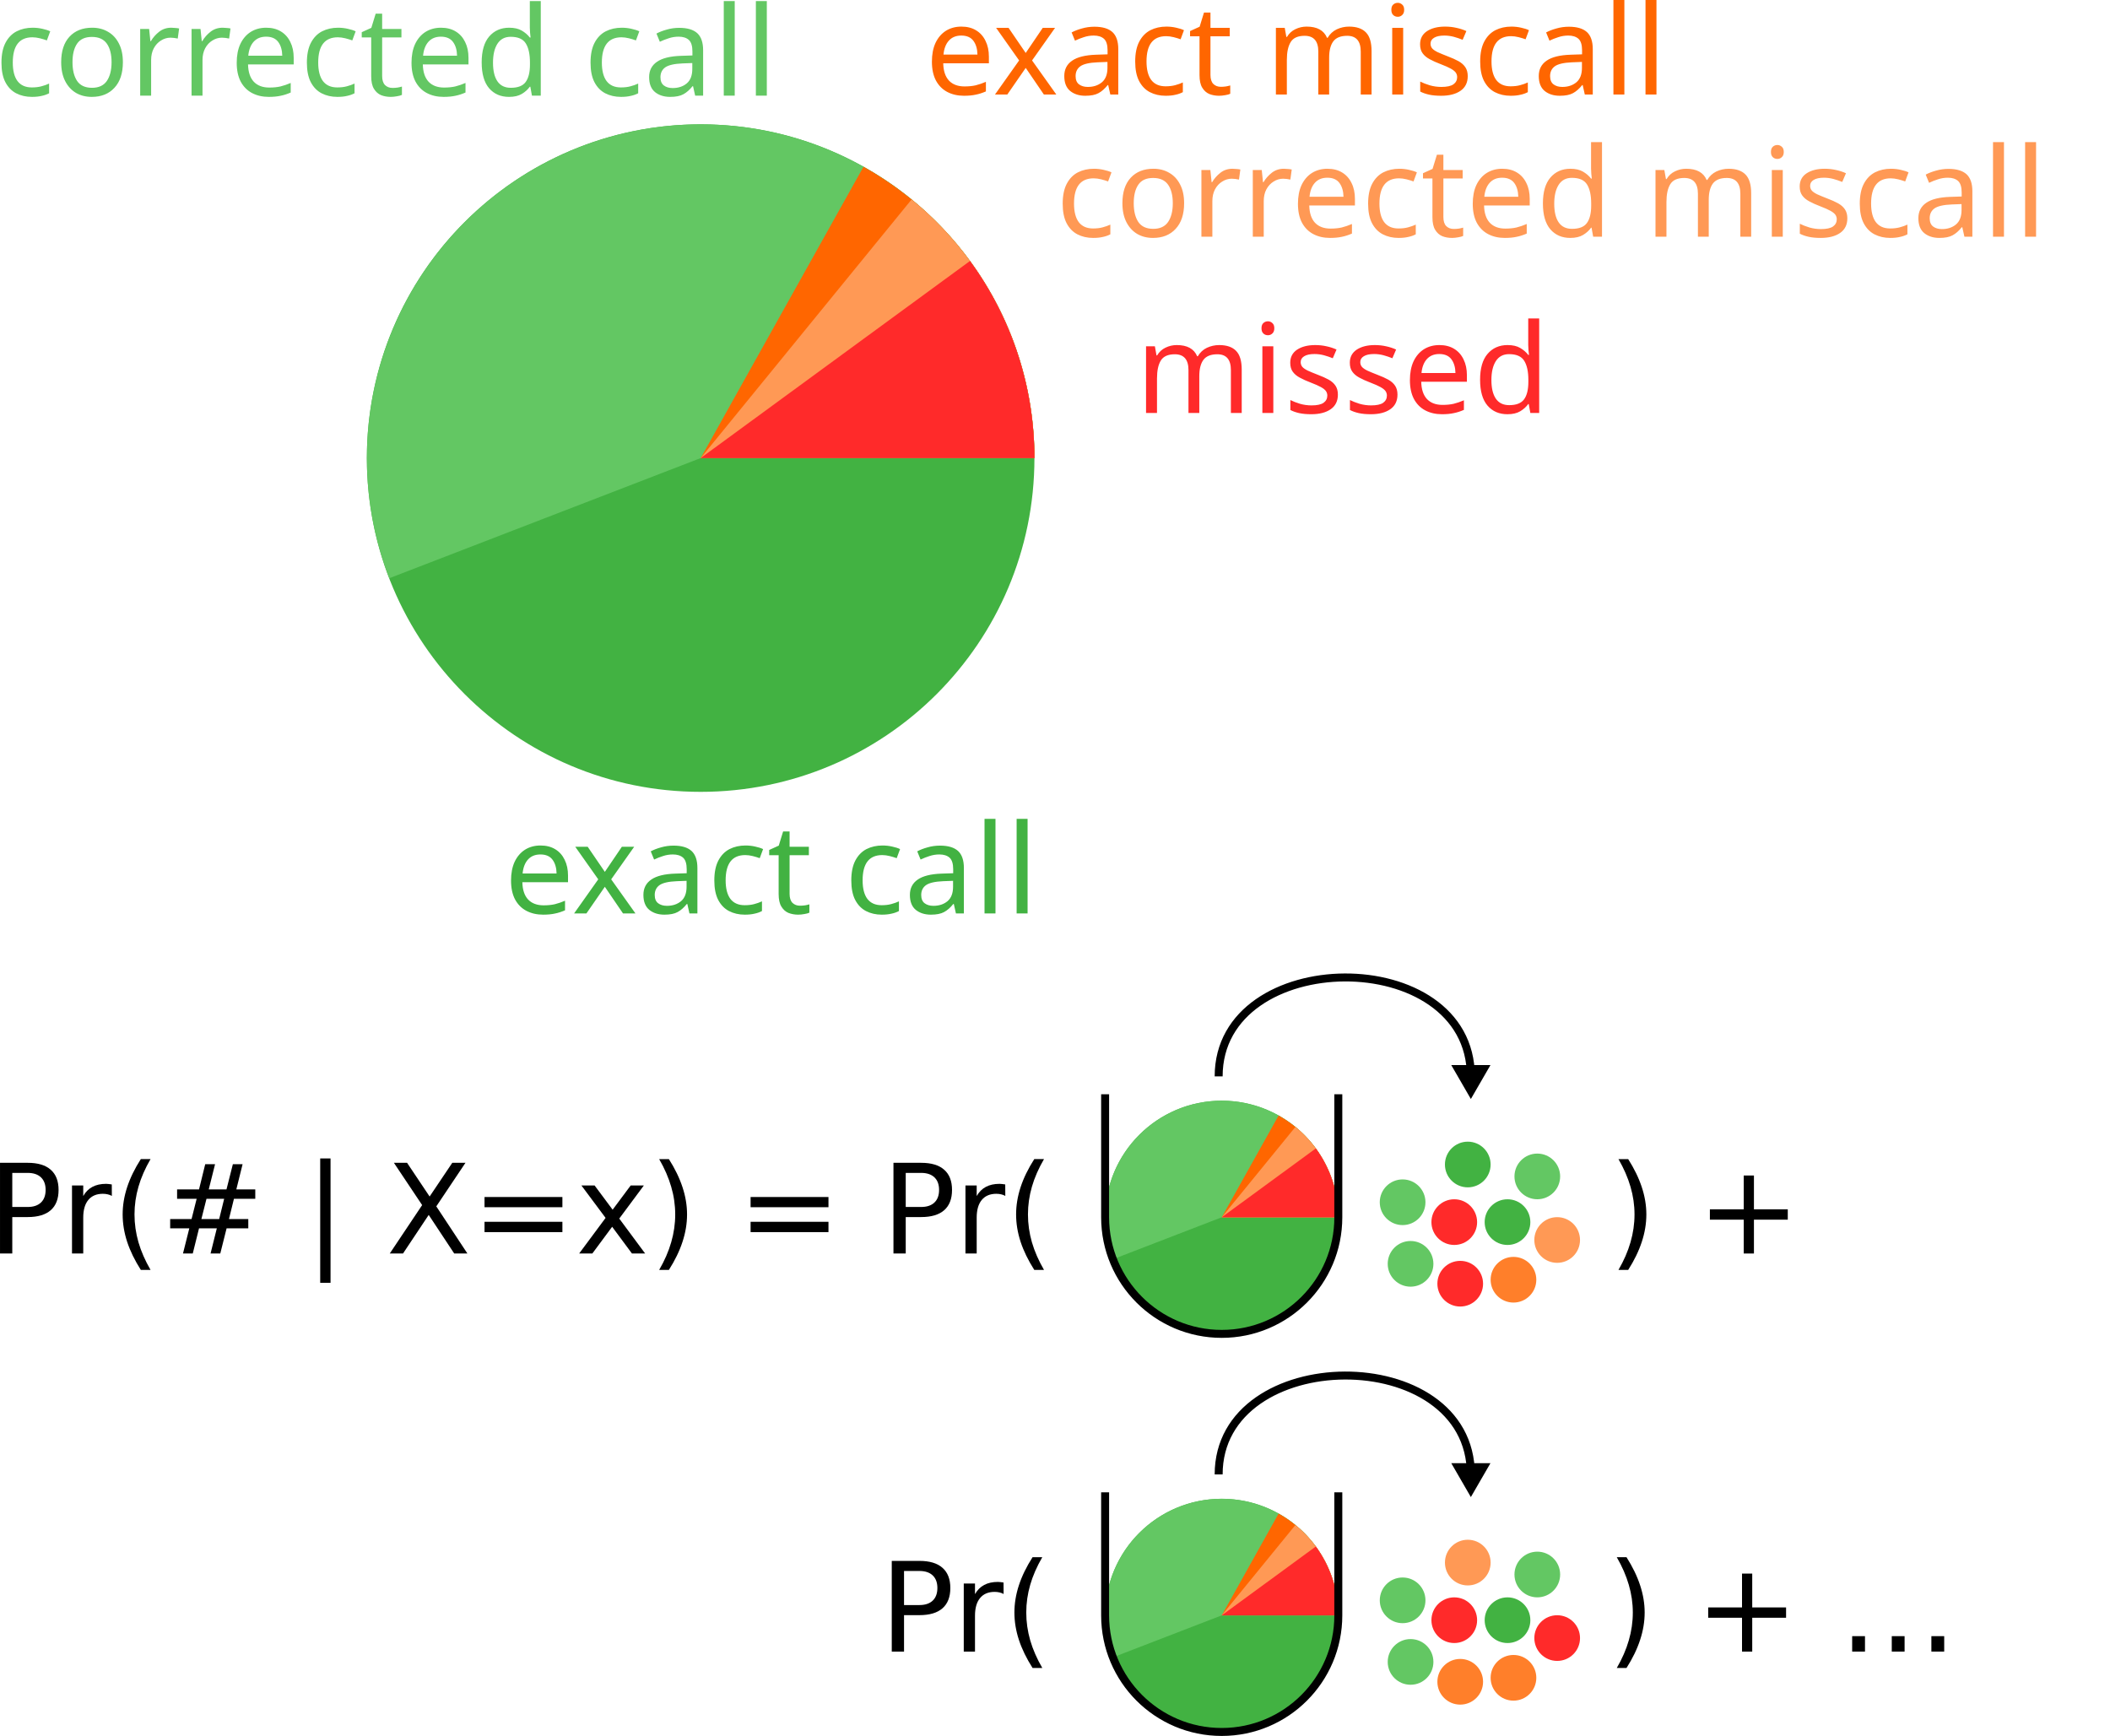
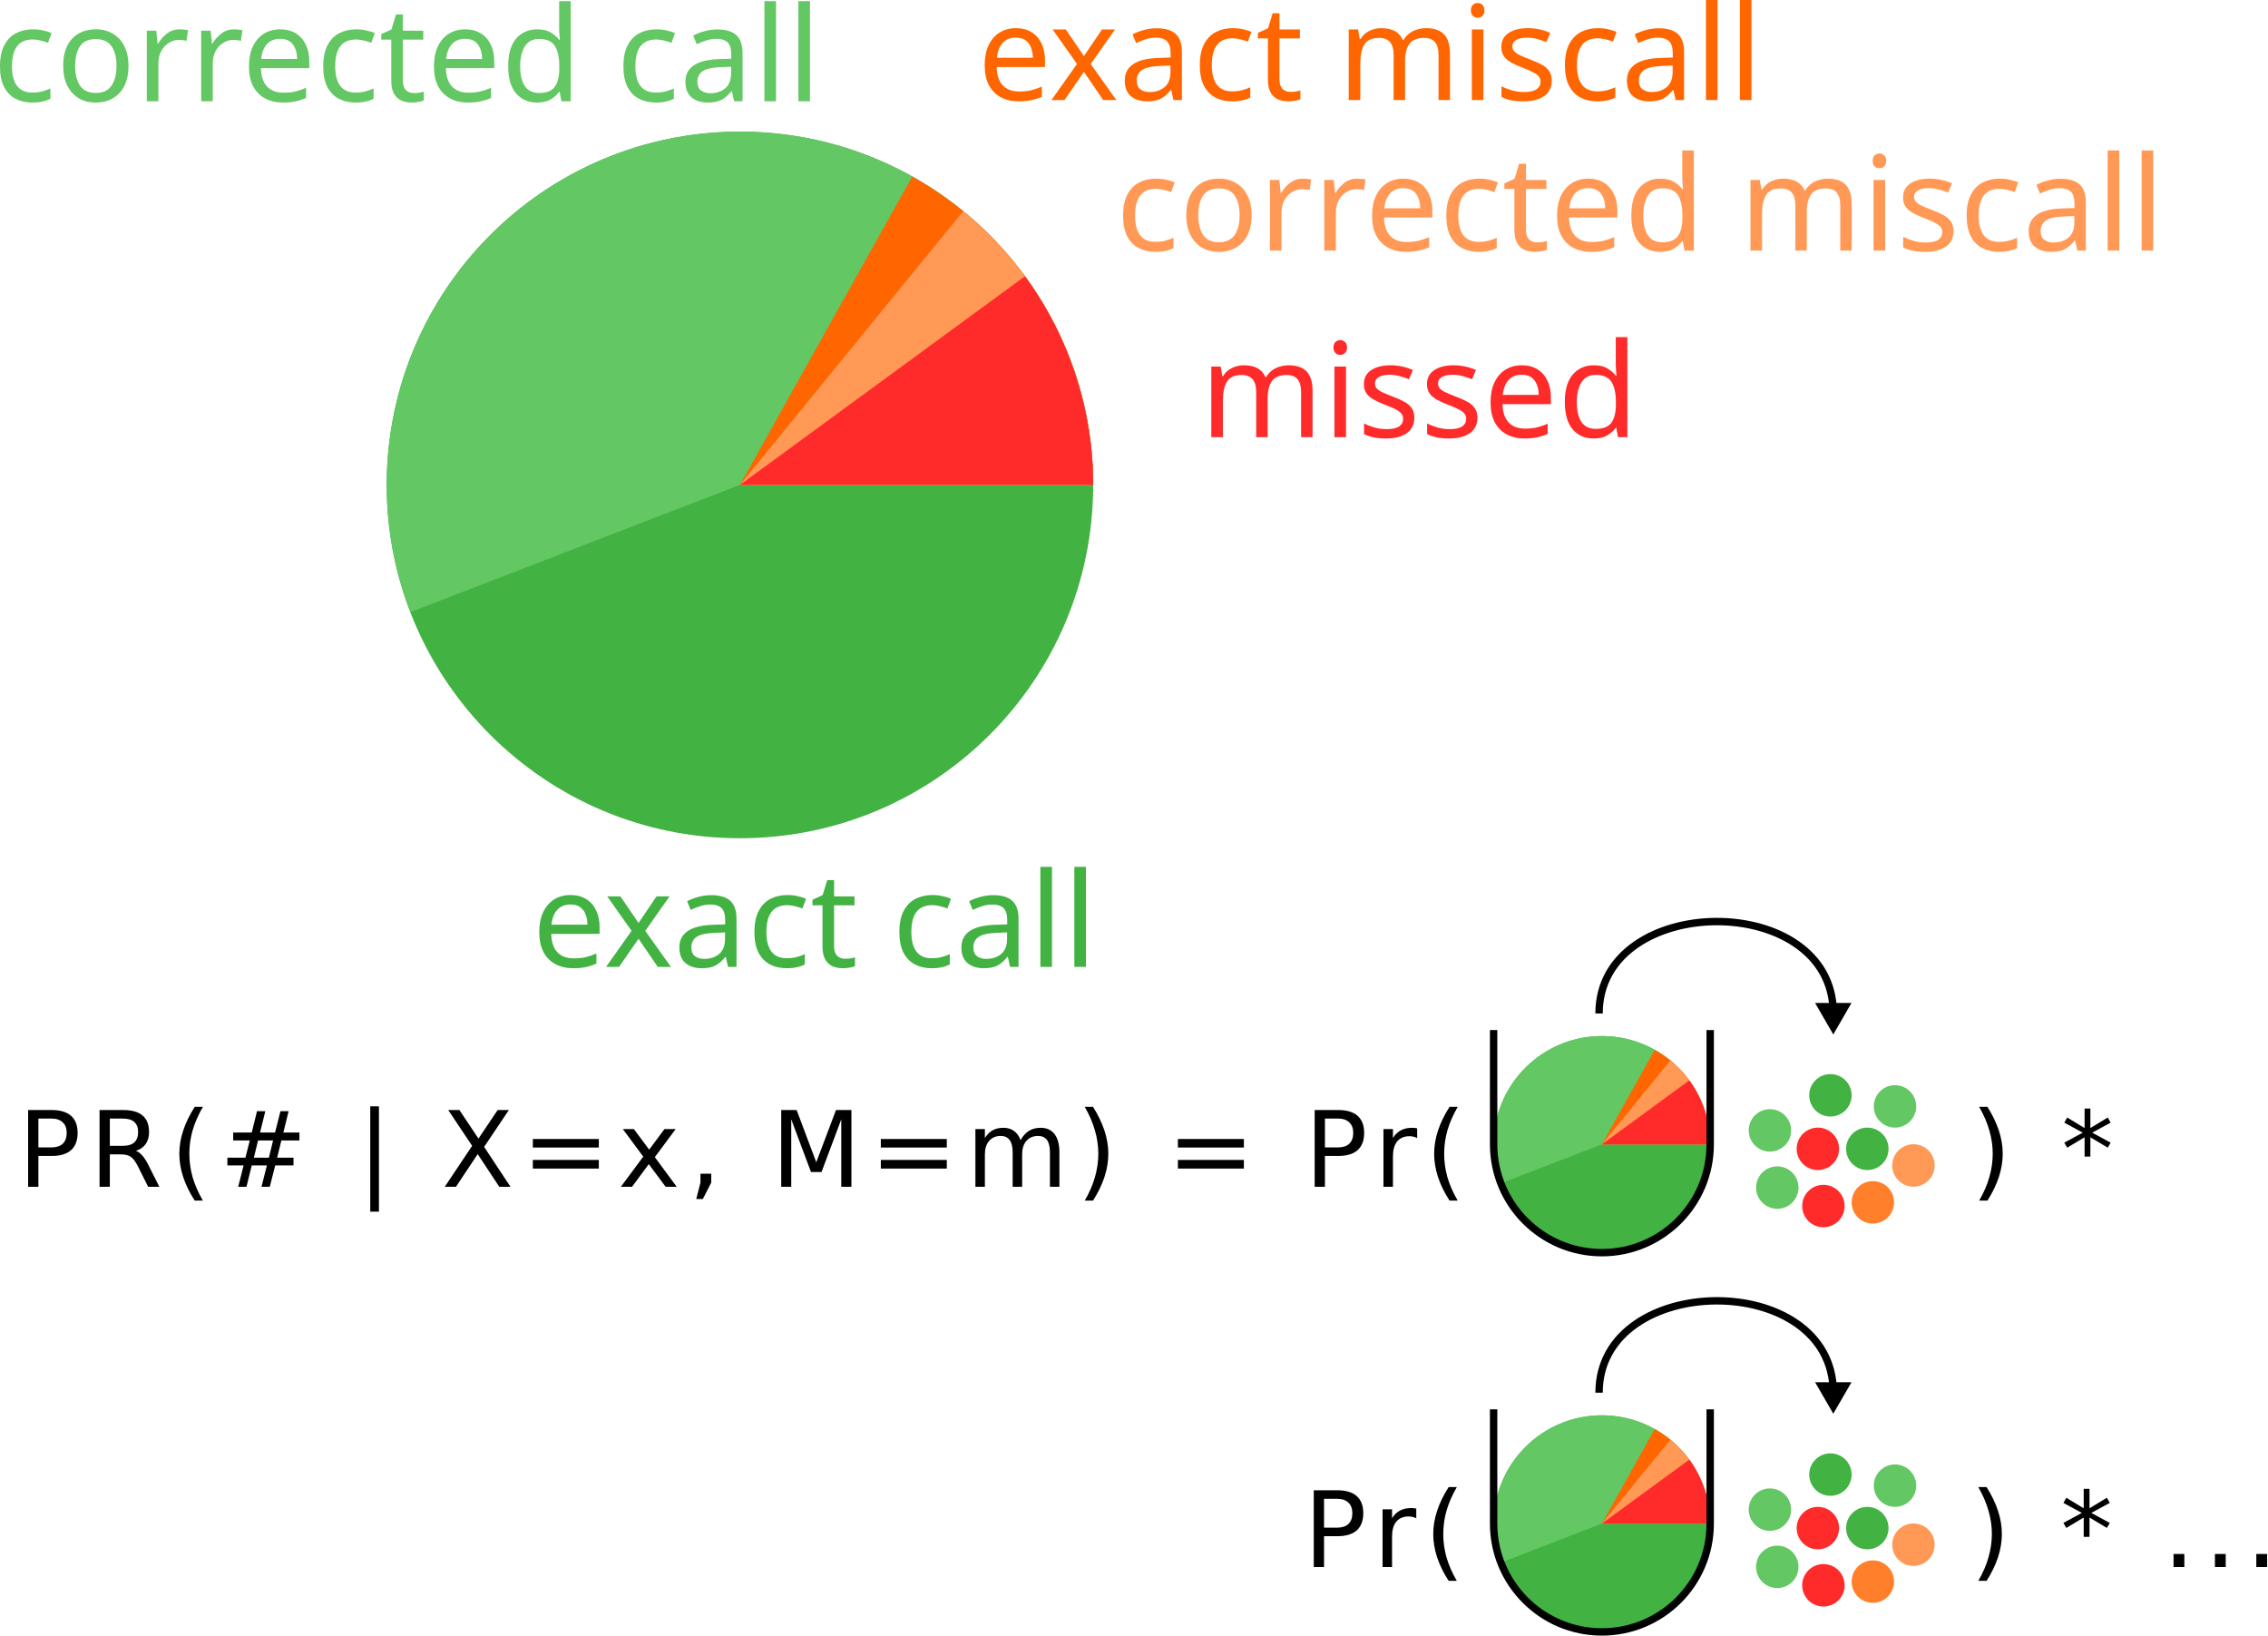
- <svg xmlns="http://www.w3.org/2000/svg" width="74.79mm" height="61.535mm" viewBox="0 0 265.002 218.038" id="svg2" version="1.1">
+ <svg xmlns="http://www.w3.org/2000/svg" width="75.961mm" height="54.77mm" viewBox="0 0 269.152 194.068" id="svg2" version="1.1">
  <defs id="defs4">
    <marker orient="auto" refY="0" refX="0" id="marker5539" style="overflow:visible">
-       <path id="path5541" d="m 5.77,0 -8.65,5 0,-10 8.65,5 z" style="fill:#000000;fill-opacity:1;fill-rule:evenodd;stroke:#000000;stroke-width:1pt;stroke-opacity:1" transform="scale(0.4,0.4)" />
-     </marker>
-     <marker style="overflow:visible" id="marker5380" refX="0" refY="0" orient="auto">
-       <path transform="scale(0.4,0.4)" style="fill:#000000;fill-opacity:1;fill-rule:evenodd;stroke:#000000;stroke-width:1pt;stroke-opacity:1" d="m 5.77,0 -8.65,5 0,-10 8.65,5 z" id="path5382" />
+       <path id="path5541" d="M 5.77,0 -2.88,5 V -5 Z" style="fill:#000000;fill-opacity:1;fill-rule:evenodd;stroke:#000000;stroke-width:1pt;stroke-opacity:1" transform="scale(0.4)" />
    </marker>
    <marker orient="auto" refY="0" refX="0" id="TriangleOutM" style="overflow:visible">
-       <path id="path4387" d="m 5.77,0 -8.65,5 0,-10 8.65,5 z" style="fill:#000000;fill-opacity:1;fill-rule:evenodd;stroke:#000000;stroke-width:1pt;stroke-opacity:1" transform="scale(0.4,0.4)" />
+       <path id="path4387" d="M 5.77,0 -2.88,5 V -5 Z" style="fill:#000000;fill-opacity:1;fill-rule:evenodd;stroke:#000000;stroke-width:1pt;stroke-opacity:1" transform="scale(0.4)" />
    </marker>
  </defs>
-   <g id="layer1" transform="translate(-10.96208,-9.776581)">
-     <g id="g4180" transform="translate(-60,0)">
+   <g id="layer1" transform="translate(-11.14784,-9.776581)">
+     <g id="g4180" transform="translate(-60)">
      <circle r="41.921" cy="67.314" cx="158.959" id="path3336" style="fill:#42b242;fill-opacity:1;stroke-width:2;stroke-miterlimit:4;stroke-dasharray:none" />
      <path d="m 119.848,82.405 a 41.921,41.921 0 0 1 9.955,-45.213 41.921,41.921 0 0 1 45.514,-8.477 41.921,41.921 0 0 1 25.564,38.598 l -41.921,0 z" style="fill:#63c763;fill-opacity:1;stroke-width:2;stroke-miterlimit:4;stroke-dasharray:none" id="circle4140" />
      <path id="path4142" style="fill:#ff6600;fill-opacity:1;stroke-width:2;stroke-miterlimit:4;stroke-dasharray:none" d="m 179.411,30.72 a 41.921,41.921 0 0 1 21.47,36.594 l -41.921,0 z" />
      <path d="m 185.455,34.827 a 41.921,41.921 0 0 1 15.426,32.487 l -41.921,0 z" style="fill:#ff9955;fill-opacity:1;stroke-width:2;stroke-miterlimit:4;stroke-dasharray:none" id="path4144" />
      <path id="path4148" style="fill:#ff2a2a;fill-opacity:1;stroke-width:2;stroke-miterlimit:4;stroke-dasharray:none" d="m 192.788,42.555 a 41.921,41.921 0 0 1 8.092,24.759 l -41.921,0 z" />
    </g>
-     <text xml:space="preserve" style="font-style:normal;font-weight:normal;font-size:15.625px;line-height:125%;font-family:sans-serif;letter-spacing:0px;word-spacing:0px;fill:#42b242;fill-opacity:1;stroke:none;stroke-width:1px;stroke-linecap:butt;stroke-linejoin:miter;stroke-opacity:1" x="74.286" y="124.505" id="text4150">
-       <tspan id="tspan4152" x="74.286" y="124.505">exact call</tspan>
+     <text xml:space="preserve" style="font-style:normal;font-weight:normal;line-height:0%;font-family:sans-serif;letter-spacing:0px;word-spacing:0px;fill:#42b242;fill-opacity:1;stroke:none;stroke-width:1px;stroke-linecap:butt;stroke-linejoin:miter;stroke-opacity:1" x="74.286" y="124.505" id="text4150">
+       <tspan id="tspan4152" x="74.286" y="124.505" style="font-size:15.625px;line-height:1.25">exact call</tspan>
    </text>
-     <text xml:space="preserve" style="font-style:normal;font-weight:normal;font-size:15.625px;line-height:125%;font-family:sans-serif;letter-spacing:0px;word-spacing:0px;fill:#63c763;fill-opacity:1;stroke:none;stroke-width:1px;stroke-linecap:butt;stroke-linejoin:miter;stroke-opacity:1" x="10.286" y="21.791" id="text4154">
-       <tspan id="tspan4156" x="10.286" y="21.791">corrected call</tspan>
+     <text xml:space="preserve" style="font-style:normal;font-weight:normal;line-height:0%;font-family:sans-serif;letter-spacing:0px;word-spacing:0px;fill:#63c763;fill-opacity:1;stroke:none;stroke-width:1px;stroke-linecap:butt;stroke-linejoin:miter;stroke-opacity:1" x="10.286" y="21.791" id="text4154">
+       <tspan id="tspan4156" x="10.286" y="21.791" style="font-size:15.625px;line-height:1.25">corrected call</tspan>
    </text>
-     <text xml:space="preserve" style="font-style:normal;font-weight:normal;font-size:15.625px;line-height:125%;font-family:sans-serif;letter-spacing:0px;word-spacing:0px;fill:#000000;fill-opacity:1;stroke:none;stroke-width:1px;stroke-linecap:butt;stroke-linejoin:miter;stroke-opacity:1" x="153.571" y="61.648" id="text4158">
-       <tspan id="tspan4160" x="153.571" y="61.648" style="fill:#ff2a2a">missed</tspan>
+     <text xml:space="preserve" style="font-style:normal;font-weight:normal;line-height:0%;font-family:sans-serif;letter-spacing:0px;word-spacing:0px;fill:#000000;fill-opacity:1;stroke:none;stroke-width:1px;stroke-linecap:butt;stroke-linejoin:miter;stroke-opacity:1" x="153.571" y="61.648" id="text4158">
+       <tspan id="tspan4160" x="153.571" y="61.648" style="font-size:15.625px;line-height:1.25;fill:#ff2a2a">missed</tspan>
    </text>
-     <text xml:space="preserve" style="font-style:normal;font-weight:normal;font-size:15.625px;line-height:125%;font-family:sans-serif;letter-spacing:0px;word-spacing:0px;fill:#000000;fill-opacity:1;stroke:none;stroke-width:1px;stroke-linecap:butt;stroke-linejoin:miter;stroke-opacity:1" x="127.143" y="21.648" id="text4162">
-       <tspan id="tspan4164" x="127.143" y="21.648" style="fill:#ff6600">exact miscall</tspan>
+     <text xml:space="preserve" style="font-style:normal;font-weight:normal;line-height:0%;font-family:sans-serif;letter-spacing:0px;word-spacing:0px;fill:#000000;fill-opacity:1;stroke:none;stroke-width:1px;stroke-linecap:butt;stroke-linejoin:miter;stroke-opacity:1" x="127.143" y="21.648" id="text4162">
+       <tspan id="tspan4164" x="127.143" y="21.648" style="font-size:15.625px;line-height:1.25;fill:#ff6600">exact miscall</tspan>
    </text>
-     <text xml:space="preserve" style="font-style:normal;font-weight:normal;font-size:15.625px;line-height:125%;font-family:sans-serif;letter-spacing:0px;word-spacing:0px;fill:#ff9955;fill-opacity:1;stroke:none;stroke-width:1px;stroke-linecap:butt;stroke-linejoin:miter;stroke-opacity:1" x="143.571" y="39.505" id="text4166">
-       <tspan id="tspan4168" x="143.571" y="39.505" style="fill:#ff9955">corrected miscall</tspan>
+     <text xml:space="preserve" style="font-style:normal;font-weight:normal;line-height:0%;font-family:sans-serif;letter-spacing:0px;word-spacing:0px;fill:#ff9955;fill-opacity:1;stroke:none;stroke-width:1px;stroke-linecap:butt;stroke-linejoin:miter;stroke-opacity:1" x="143.571" y="39.505" id="text4166">
+       <tspan id="tspan4168" x="143.571" y="39.505" style="font-size:15.625px;line-height:1.25;fill:#ff9955">corrected miscall</tspan>
    </text>
-     <ellipse cy="162.671" cx="164.402" id="circle4170" style="fill:#42b242;fill-opacity:1;stroke-width:2;stroke-miterlimit:4;stroke-dasharray:none" rx="14.644" ry="14.644" />
-     <path d="m 150.74,167.942 a 14.644,14.644 0 0 1 3.477,-15.794 14.644,14.644 0 0 1 15.899,-2.961 14.644,14.644 0 0 1 8.93,13.483 l -14.644,0 z" style="fill:#63c763;fill-opacity:1;stroke-width:2;stroke-miterlimit:4;stroke-dasharray:none" id="path4172" />
-     <path id="path4174" style="fill:#ff6600;fill-opacity:1;stroke-width:2;stroke-miterlimit:4;stroke-dasharray:none" d="m 171.546,149.888 a 14.644,14.644 0 0 1 7.5,12.783 l -14.644,0 z" />
-     <path d="m 173.657,151.323 a 14.644,14.644 0 0 1 5.388,11.348 l -14.644,0 z" style="fill:#ff9955;fill-opacity:1;stroke-width:2;stroke-miterlimit:4;stroke-dasharray:none" id="path4176" />
-     <path id="path4178" style="fill:#ff2a2a;fill-opacity:1;stroke-width:2;stroke-miterlimit:4;stroke-dasharray:none" d="m 176.219,154.022 a 14.644,14.644 0 0 1 2.827,8.649 l -14.644,0 z" />
-     <path style="fill:none;fill-opacity:1;stroke:#000000;stroke-width:1;stroke-miterlimit:4;stroke-dasharray:none;stroke-opacity:1" d="m 149.758,147.218 0,15.453 c 0,8.088 6.556,14.644 14.644,14.644 8.088,0 14.644,-6.556 14.644,-14.644 l 0,-15.453" id="circle4213" />
-     <ellipse style="fill:#63c763;fill-opacity:1;stroke:none;stroke-width:2;stroke-miterlimit:4;stroke-dasharray:none;stroke-opacity:1" id="path4216" cx="187.121" cy="160.782" rx="2.869" ry="2.869" />
-     <ellipse cy="168.517" cx="188.119" id="circle4218" style="fill:#63c763;fill-opacity:1;stroke:none;stroke-width:2;stroke-miterlimit:4;stroke-dasharray:none;stroke-opacity:1" rx="2.869" ry="2.869" />
-     <ellipse style="fill:#63c763;fill-opacity:1;stroke:none;stroke-width:2;stroke-miterlimit:4;stroke-dasharray:none;stroke-opacity:1" id="circle4220" cx="204.038" cy="157.538" rx="2.869" ry="2.869" />
-     <ellipse cy="163.277" cx="200.295" id="circle4222" style="fill:#42b242;fill-opacity:1;stroke:none;stroke-width:2;stroke-miterlimit:4;stroke-dasharray:none;stroke-opacity:1" rx="2.869" ry="2.869" />
-     <ellipse style="fill:#ff2a2a;fill-opacity:1;stroke:none;stroke-width:2;stroke-miterlimit:4;stroke-dasharray:none;stroke-opacity:1" id="circle4224" cx="194.357" cy="171.012" rx="2.869" ry="2.869" />
-     <ellipse cy="163.277" cx="193.609" id="circle4226" style="fill:#ff2a2a;fill-opacity:1;stroke:none;stroke-width:2;stroke-miterlimit:4;stroke-dasharray:none;stroke-opacity:1" rx="2.869" ry="2.869" />
-     <ellipse style="fill:#ff7f2a;fill-opacity:1;stroke:none;stroke-width:2;stroke-miterlimit:4;stroke-dasharray:none;stroke-opacity:1" id="circle4230" cx="201.044" cy="170.513" rx="2.869" ry="2.869" />
-     <ellipse cy="165.523" cx="206.533" id="circle4232" style="fill:#ff9955;fill-opacity:1;stroke:none;stroke-width:2;stroke-miterlimit:4;stroke-dasharray:none;stroke-opacity:1" rx="2.869" ry="2.869" />
-     <ellipse style="fill:#42b242;fill-opacity:1;stroke:none;stroke-width:2;stroke-miterlimit:4;stroke-dasharray:none;stroke-opacity:1" id="circle4234" cx="195.305" cy="156.041" rx="2.869" ry="2.869" />
-     <path style="fill:none;fill-rule:evenodd;stroke:#000000;stroke-width:1;stroke-linecap:butt;stroke-linejoin:miter;stroke-miterlimit:4;stroke-dasharray:none;stroke-opacity:1;marker-end:url(#TriangleOutM)" d="m 164.017,144.972 c 0,-16.416 31.676,-16.717 31.676,0" id="path4236" />
-     <g style="font-style:normal;font-weight:normal;font-size:15.625px;line-height:125%;font-family:sans-serif;letter-spacing:0px;word-spacing:0px;fill:#000000;fill-opacity:1;stroke:none;stroke-width:1px;stroke-linecap:butt;stroke-linejoin:miter;stroke-opacity:1" id="text5340">
-       <path d="m 12.503,157.095 0,4.28 1.938,0 q 1.076,0 1.663,-0.557 0.587,-0.557 0.587,-1.587 0,-1.022 -0.587,-1.579 -0.587,-0.557 -1.663,-0.557 l -1.938,0 z m -1.541,-1.266 3.479,0 q 1.915,0 2.892,0.87 0.984,0.862 0.984,2.533 0,1.686 -0.984,2.548 -0.977,0.862 -2.892,0.862 l -1.938,0 0,4.578 -1.541,0 0,-11.391 z" style="" id="path3395" />
-       <path d="m 25.008,159.987 q -0.237,-0.137 -0.519,-0.198 -0.275,-0.069 -0.61,-0.069 -1.19,0 -1.831,0.778 -0.633,0.771 -0.633,2.22 l 0,4.501 -1.411,0 0,-8.545 1.411,0 0,1.328 q 0.443,-0.778 1.152,-1.152 0.71,-0.381 1.724,-0.381 0.145,0 0.32,0.023 0.175,0.015 0.389,0.053 l 0.008,1.442 z" style="" id="path3397" />
-       <path d="m 29.868,155.363 q -1.022,1.755 -1.518,3.471 -0.496,1.717 -0.496,3.479 0,1.762 0.496,3.494 0.504,1.724 1.518,3.471 l -1.221,0 q -1.144,-1.793 -1.717,-3.525 -0.565,-1.732 -0.565,-3.441 0,-1.701 0.565,-3.426 0.565,-1.724 1.717,-3.525 l 1.221,0 z" style="" id="path3399" />
-       <path d="m 39.115,160.345 -2.22,0 -0.641,2.548 2.235,0 0.626,-2.548 z m -1.144,-4.341 -0.793,3.166 2.228,0 0.801,-3.166 1.221,0 -0.786,3.166 2.38,0 0,1.175 -2.678,0 -0.626,2.548 2.426,0 0,1.167 -2.724,0 -0.793,3.159 -1.221,0 0.786,-3.159 -2.235,0 -0.786,3.159 -1.228,0 0.793,-3.159 -2.403,0 0,-1.167 2.686,0 0.641,-2.548 -2.457,0 0,-1.175 2.754,0 0.778,-3.166 1.236,0 z" style="" id="path3401" />
-       <path d="m 52.474,155.279 0,15.625 -1.297,0 0,-15.625 1.297,0 z" style="" id="path3403" />
-       <path d="m 60.431,155.829 1.656,0 2.831,4.234 2.846,-4.234 1.656,0 -3.662,5.47 3.906,5.92 -1.656,0 -3.204,-4.845 -3.227,4.845 -1.663,0 4.066,-6.081 -3.548,-5.31 z" style="" id="path3405" />
-       <path d="m 71.814,160.124 9.781,0 0,1.282 -9.781,0 0,-1.282 z m 0,3.113 9.781,0 0,1.297 -9.781,0 0,-1.297 z" style="" id="path3407" />
-       <path d="m 91.826,158.674 -3.09,4.158 3.25,4.387 -1.656,0 -2.487,-3.357 -2.487,3.357 -1.656,0 3.319,-4.471 -3.036,-4.074 1.656,0 2.266,3.044 2.266,-3.044 1.656,0 z" style="" id="path3409" />
-       <path d="m 93.749,155.363 1.221,0 q 1.144,1.801 1.709,3.525 0.572,1.724 0.572,3.426 0,1.709 -0.572,3.441 -0.565,1.732 -1.709,3.525 l -1.221,0 q 1.015,-1.747 1.511,-3.471 0.504,-1.732 0.504,-3.494 0,-1.762 -0.504,-3.479 -0.496,-1.717 -1.511,-3.471 z" style="" id="path3411" />
-       <path d="m 105.231,160.124 9.781,0 0,1.282 -9.781,0 0,-1.282 z m 0,3.113 9.781,0 0,1.297 -9.781,0 0,-1.297 z" style="" id="path3413" />
-       <path d="m 124.716,157.095 0,4.28 1.938,0 q 1.076,0 1.663,-0.557 0.587,-0.557 0.587,-1.587 0,-1.022 -0.587,-1.579 -0.587,-0.557 -1.663,-0.557 l -1.938,0 z m -1.541,-1.266 3.479,0 q 1.915,0 2.892,0.87 0.984,0.862 0.984,2.533 0,1.686 -0.984,2.548 -0.977,0.862 -2.892,0.862 l -1.938,0 0,4.578 -1.541,0 0,-11.391 z" style="" id="path3415" />
-       <path d="m 137.221,159.987 q -0.237,-0.137 -0.519,-0.198 -0.275,-0.069 -0.61,-0.069 -1.19,0 -1.831,0.778 -0.633,0.771 -0.633,2.22 l 0,4.501 -1.411,0 0,-8.545 1.411,0 0,1.328 q 0.443,-0.778 1.152,-1.152 0.71,-0.381 1.724,-0.381 0.145,0 0.32,0.023 0.175,0.015 0.389,0.053 l 0.008,1.442 z" style="" id="path3417" />
-       <path d="m 142.081,155.363 q -1.022,1.755 -1.518,3.471 -0.496,1.717 -0.496,3.479 0,1.762 0.496,3.494 0.504,1.724 1.518,3.471 l -1.221,0 q -1.144,-1.793 -1.717,-3.525 -0.565,-1.732 -0.565,-3.441 0,-1.701 0.565,-3.426 0.565,-1.724 1.717,-3.525 l 1.221,0 z" style="" id="path3419" />
-       <path d="m 214.232,155.363 1.221,0 q 1.144,1.801 1.709,3.525 0.572,1.724 0.572,3.426 0,1.709 -0.572,3.441 -0.565,1.732 -1.709,3.525 l -1.221,0 q 1.015,-1.747 1.511,-3.471 0.504,-1.732 0.504,-3.494 0,-1.762 -0.504,-3.479 -0.496,-1.717 -1.511,-3.471 z" style="" id="path3421" />
-       <path d="m 231.246,157.423 0,4.25 4.25,0 0,1.297 -4.25,0 0,4.25 -1.282,0 0,-4.25 -4.25,0 0,-1.297 4.25,0 0,-4.25 1.282,0 z" style="" id="path3423" />
+     <g id="g4418" transform="matrix(0.877544,0,0,0.877544,56.98272,2.805146)">
+       <ellipse ry="14.644" rx="14.644" style="fill:#42b242;fill-opacity:1;stroke-width:2;stroke-miterlimit:4;stroke-dasharray:none" id="circle4170" cx="164.402" cy="162.671" />
+       <path id="path4172" style="fill:#63c763;fill-opacity:1;stroke-width:2;stroke-miterlimit:4;stroke-dasharray:none" d="m 150.74,167.942 a 14.644,14.644 0 0 1 3.477,-15.794 14.644,14.644 0 0 1 15.899,-2.961 14.644,14.644 0 0 1 8.93,13.483 h -14.644 z" />
+       <path d="m 171.546,149.888 a 14.644,14.644 0 0 1 7.5,12.783 h -14.644 z" style="fill:#ff6600;fill-opacity:1;stroke-width:2;stroke-miterlimit:4;stroke-dasharray:none" id="path4174" />
+       <path id="path4176" style="fill:#ff9955;fill-opacity:1;stroke-width:2;stroke-miterlimit:4;stroke-dasharray:none" d="m 173.657,151.323 a 14.644,14.644 0 0 1 5.388,11.348 h -14.644 z" />
+       <path d="m 176.219,154.022 a 14.644,14.644 0 0 1 2.827,8.649 h -14.644 z" style="fill:#ff2a2a;fill-opacity:1;stroke-width:2;stroke-miterlimit:4;stroke-dasharray:none" id="path4178" />
+       <path id="circle4213" d="m 149.758,147.218 v 15.453 c 0,8.088 6.556,14.644 14.644,14.644 8.088,0 14.644,-6.556 14.644,-14.644 v -15.453" style="fill:none;fill-opacity:1;stroke:#000000;stroke-width:1;stroke-miterlimit:4;stroke-dasharray:none;stroke-opacity:1" />
+       <ellipse ry="2.869" rx="2.869" cy="160.782" cx="187.121" id="path4216" style="fill:#63c763;fill-opacity:1;stroke:none;stroke-width:2;stroke-miterlimit:4;stroke-dasharray:none;stroke-opacity:1" />
+       <ellipse ry="2.869" rx="2.869" style="fill:#63c763;fill-opacity:1;stroke:none;stroke-width:2;stroke-miterlimit:4;stroke-dasharray:none;stroke-opacity:1" id="circle4218" cx="188.119" cy="168.517" />
+       <ellipse ry="2.869" rx="2.869" cy="157.538" cx="204.038" id="circle4220" style="fill:#63c763;fill-opacity:1;stroke:none;stroke-width:2;stroke-miterlimit:4;stroke-dasharray:none;stroke-opacity:1" />
+       <ellipse ry="2.869" rx="2.869" style="fill:#42b242;fill-opacity:1;stroke:none;stroke-width:2;stroke-miterlimit:4;stroke-dasharray:none;stroke-opacity:1" id="circle4222" cx="200.295" cy="163.277" />
+       <ellipse ry="2.869" rx="2.869" cy="171.012" cx="194.357" id="circle4224" style="fill:#ff2a2a;fill-opacity:1;stroke:none;stroke-width:2;stroke-miterlimit:4;stroke-dasharray:none;stroke-opacity:1" />
+       <ellipse ry="2.869" rx="2.869" style="fill:#ff2a2a;fill-opacity:1;stroke:none;stroke-width:2;stroke-miterlimit:4;stroke-dasharray:none;stroke-opacity:1" id="circle4226" cx="193.609" cy="163.277" />
+       <ellipse ry="2.869" rx="2.869" cy="170.513" cx="201.044" id="circle4230" style="fill:#ff7f2a;fill-opacity:1;stroke:none;stroke-width:2;stroke-miterlimit:4;stroke-dasharray:none;stroke-opacity:1" />
+       <ellipse ry="2.869" rx="2.869" style="fill:#ff9955;fill-opacity:1;stroke:none;stroke-width:2;stroke-miterlimit:4;stroke-dasharray:none;stroke-opacity:1" id="circle4232" cx="206.533" cy="165.523" />
+       <ellipse ry="2.869" rx="2.869" cy="156.041" cx="195.305" id="circle4234" style="fill:#42b242;fill-opacity:1;stroke:none;stroke-width:2;stroke-miterlimit:4;stroke-dasharray:none;stroke-opacity:1" />
+       <path id="path4236" d="m 164.017,144.972 c 0,-16.416 31.676,-16.717 31.676,0" style="fill:none;fill-rule:evenodd;stroke:#000000;stroke-width:1;stroke-linecap:butt;stroke-linejoin:miter;stroke-miterlimit:4;stroke-dasharray:none;stroke-opacity:1;marker-end:url(#TriangleOutM)" />
    </g>
-     <g id="g3429" transform="translate(-150,89)">
-       <g id="g3471" transform="translate(0,-48)">
-         <path style="fill:#42b242;fill-opacity:1;stroke-width:2;stroke-miterlimit:4;stroke-dasharray:none" d="m 329.046,171.671 a 14.644,14.644 0 0 1 -14.644,14.644 14.644,14.644 0 0 1 -14.644,-14.644 14.644,14.644 0 0 1 14.644,-14.644 14.644,14.644 0 0 1 14.644,14.644 z" id="ellipse5408" />
-         <path style="fill:#63c763;fill-opacity:1;stroke-width:2;stroke-miterlimit:4;stroke-dasharray:none" d="m 300.74,176.942 a 14.644,14.644 0 0 1 3.477,-15.794 14.644,14.644 0 0 1 15.899,-2.961 14.644,14.644 0 0 1 8.93,13.483 l -14.644,0 z" id="path5410" />
-         <path style="fill:#ff6600;fill-opacity:1;stroke-width:2;stroke-miterlimit:4;stroke-dasharray:none" d="m 321.546,158.888 a 14.644,14.644 0 0 1 7.5,12.783 l -14.644,0 z" id="path5412" />
-         <path style="fill:#ff9955;fill-opacity:1;stroke-width:2;stroke-miterlimit:4;stroke-dasharray:none" d="m 323.657,160.323 a 14.644,14.644 0 0 1 5.388,11.348 l -14.644,0 z" id="path5414" />
-         <path style="fill:#ff2a2a;fill-opacity:1;stroke-width:2;stroke-miterlimit:4;stroke-dasharray:none" d="m 326.219,163.022 a 14.644,14.644 0 0 1 2.827,8.649 l -14.644,0 z" id="path5416" />
-         <path style="fill:none;fill-opacity:1;stroke:#000000;stroke-width:1;stroke-miterlimit:4;stroke-dasharray:none;stroke-opacity:1" d="m 299.758,156.218 0,15.453 c 0,8.088 6.556,14.644 14.644,14.644 8.088,0 14.644,-6.556 14.644,-14.644 l 0,-15.453" id="path5418" />
-         <path style="fill:#63c763;fill-opacity:1;stroke:none;stroke-width:2;stroke-miterlimit:4;stroke-dasharray:none;stroke-opacity:1" d="m 339.991,169.782 a 2.869,2.869 0 0 1 -2.869,2.869 2.869,2.869 0 0 1 -2.869,-2.869 2.869,2.869 0 0 1 2.869,-2.869 2.869,2.869 0 0 1 2.869,2.869 z" id="ellipse5420" />
-         <path style="fill:#63c763;fill-opacity:1;stroke:none;stroke-width:2;stroke-miterlimit:4;stroke-dasharray:none;stroke-opacity:1" d="m 340.989,177.517 a 2.869,2.869 0 0 1 -2.869,2.869 2.869,2.869 0 0 1 -2.869,-2.869 2.869,2.869 0 0 1 2.869,-2.869 2.869,2.869 0 0 1 2.869,2.869 z" id="ellipse5422" />
-         <path style="fill:#63c763;fill-opacity:1;stroke:none;stroke-width:2;stroke-miterlimit:4;stroke-dasharray:none;stroke-opacity:1" d="m 356.907,166.538 a 2.869,2.869 0 0 1 -2.869,2.869 2.869,2.869 0 0 1 -2.869,-2.869 2.869,2.869 0 0 1 2.869,-2.869 2.869,2.869 0 0 1 2.869,2.869 z" id="ellipse5424" />
-         <path style="fill:#42b242;fill-opacity:1;stroke:none;stroke-width:2;stroke-miterlimit:4;stroke-dasharray:none;stroke-opacity:1" d="m 353.165,172.277 a 2.869,2.869 0 0 1 -2.869,2.869 2.869,2.869 0 0 1 -2.869,-2.869 2.869,2.869 0 0 1 2.869,-2.869 2.869,2.869 0 0 1 2.869,2.869 z" id="ellipse5426" />
-         <path style="fill:#ff7f2a;fill-opacity:1;stroke:none;stroke-width:2;stroke-miterlimit:4;stroke-dasharray:none;stroke-opacity:1" d="m 347.226,180.012 a 2.869,2.869 0 0 1 -2.869,2.869 2.869,2.869 0 0 1 -2.869,-2.869 2.869,2.869 0 0 1 2.869,-2.869 2.869,2.869 0 0 1 2.869,2.869 z" id="ellipse5428" />
-         <path style="fill:#ff2a2a;fill-opacity:1;stroke:none;stroke-width:2;stroke-miterlimit:4;stroke-dasharray:none;stroke-opacity:1" d="m 346.478,172.277 a 2.869,2.869 0 0 1 -2.869,2.869 2.869,2.869 0 0 1 -2.869,-2.869 2.869,2.869 0 0 1 2.869,-2.869 2.869,2.869 0 0 1 2.869,2.869 z" id="ellipse5430" />
-         <path style="fill:#ff7f2a;fill-opacity:1;stroke:none;stroke-width:2;stroke-miterlimit:4;stroke-dasharray:none;stroke-opacity:1" d="m 353.913,179.513 a 2.869,2.869 0 0 1 -2.869,2.869 2.869,2.869 0 0 1 -2.869,-2.869 2.869,2.869 0 0 1 2.869,-2.869 2.869,2.869 0 0 1 2.869,2.869 z" id="ellipse5432" />
-         <path style="fill:#ff2a2a;fill-opacity:1;stroke:none;stroke-width:2;stroke-miterlimit:4;stroke-dasharray:none;stroke-opacity:1" d="m 359.403,174.523 a 2.869,2.869 0 0 1 -2.869,2.869 2.869,2.869 0 0 1 -2.869,-2.869 2.869,2.869 0 0 1 2.869,-2.869 2.869,2.869 0 0 1 2.869,2.869 z" id="ellipse5434" />
-         <path style="fill:#ff9955;fill-opacity:1;stroke:none;stroke-width:2;stroke-miterlimit:4;stroke-dasharray:none;stroke-opacity:1" d="m 348.175,165.041 a 2.869,2.869 0 0 1 -2.869,2.869 2.869,2.869 0 0 1 -2.869,-2.869 2.869,2.869 0 0 1 2.869,-2.869 2.869,2.869 0 0 1 2.869,2.869 z" id="ellipse5436" />
-         <path style="fill:none;fill-rule:evenodd;stroke:#000000;stroke-width:1;stroke-linecap:butt;stroke-linejoin:miter;stroke-miterlimit:4;stroke-dasharray:none;stroke-opacity:1;marker-end:url(#marker5380)" d="m 314.017,153.972 c 0,-16.416 31.676,-16.717 31.676,0" id="path5438" />
-         <g style="font-style:normal;font-weight:normal;font-size:15.625px;line-height:125%;font-family:sans-serif;letter-spacing:0px;word-spacing:0px;fill:#000000;fill-opacity:1;stroke:none;stroke-width:1px;stroke-linecap:butt;stroke-linejoin:miter;stroke-opacity:1" id="text5440">
-           <path d="m 274.503,166.095 0,4.28 1.938,0 q 1.076,0 1.663,-0.557 0.587,-0.557 0.587,-1.587 0,-1.022 -0.587,-1.579 -0.587,-0.557 -1.663,-0.557 l -1.938,0 z m -1.541,-1.266 3.479,0 q 1.915,0 2.892,0.87 0.984,0.862 0.984,2.533 0,1.686 -0.984,2.548 -0.977,0.862 -2.892,0.862 l -1.938,0 0,4.578 -1.541,0 0,-11.391 z" style="" id="path3440" />
-           <path d="m 287.008,168.987 q -0.237,-0.137 -0.519,-0.198 -0.275,-0.069 -0.61,-0.069 -1.19,0 -1.831,0.778 -0.633,0.771 -0.633,2.22 l 0,4.501 -1.411,0 0,-8.545 1.411,0 0,1.328 q 0.443,-0.778 1.152,-1.152 0.71,-0.381 1.724,-0.381 0.145,0 0.32,0.023 0.175,0.015 0.389,0.053 l 0.008,1.442 z" style="" id="path3442" />
-           <path d="m 291.868,164.363 q -1.022,1.755 -1.518,3.471 -0.496,1.717 -0.496,3.479 0,1.762 0.496,3.494 0.504,1.724 1.518,3.471 l -1.221,0 q -1.144,-1.793 -1.717,-3.525 -0.565,-1.732 -0.565,-3.441 0,-1.701 0.565,-3.426 0.565,-1.724 1.717,-3.525 l 1.221,0 z" style="" id="path3444" />
-           <path d="m 364.019,164.363 1.221,0 q 1.144,1.801 1.709,3.525 0.572,1.724 0.572,3.426 0,1.709 -0.572,3.441 -0.565,1.732 -1.709,3.525 l -1.221,0 q 1.015,-1.747 1.511,-3.471 0.504,-1.732 0.504,-3.494 0,-1.762 -0.504,-3.479 -0.496,-1.717 -1.511,-3.471 z" style="" id="path3446" />
-           <path d="m 381.032,166.423 0,4.25 4.25,0 0,1.297 -4.25,0 0,4.25 -1.282,0 0,-4.25 -4.25,0 0,-1.297 4.25,0 0,-4.25 1.282,0 z" style="" id="path3448" />
-           <path d="m 393.583,174.281 1.61,0 0,1.938 -1.61,0 0,-1.938 z" style="" id="path3450" />
-           <path d="m 398.557,174.281 1.61,0 0,1.938 -1.61,0 0,-1.938 z" style="" id="path3452" />
-           <path d="m 403.532,174.281 1.61,0 0,1.938 -1.61,0 0,-1.938 z" style="" id="path3454" />
-         </g>
-       </g>
+     <text id="text4366" y="195.73" x="67.418" style="font-style:normal;font-variant:normal;font-weight:bold;font-stretch:normal;font-size:15.234px;line-height:0%;font-family:sans-serif;-inkscape-font-specification:'sans-serif Bold';letter-spacing:0.938px;word-spacing:0px;fill:none;fill-opacity:1;stroke:#000000;stroke-width:0.938px;stroke-linecap:butt;stroke-linejoin:miter;stroke-opacity:1" xml:space="preserve">
+       <tspan style="font-style:normal;font-variant:normal;font-weight:bold;font-stretch:normal;font-family:sans-serif;-inkscape-font-specification:'sans-serif Bold';stroke-width:0.938px" y="199.688" x="67.418" id="tspan4364" />
+     </text>
+     <text id="text4370" y="196.11" x="63.846" style="font-style:normal;font-variant:normal;font-weight:bold;font-stretch:normal;font-size:15.234px;line-height:0%;font-family:'DejaVu Sans';-inkscape-font-specification:'DejaVu Sans Bold';letter-spacing:0.938px;word-spacing:0px;fill:none;fill-opacity:1;stroke:#000000;stroke-width:0.938px;stroke-linecap:butt;stroke-linejoin:miter;stroke-opacity:1" xml:space="preserve">
+       <tspan style="font-style:normal;font-variant:normal;font-weight:bold;font-stretch:normal;font-family:'DejaVu Sans';-inkscape-font-specification:'DejaVu Sans Bold';stroke-width:0.938px" y="200.067" x="63.846" id="tspan4368" />
+     </text>
+     <text id="text4374" y="150.592" x="13.25" style="font-style:normal;font-weight:bold;font-size:15.234px;line-height:0%;font-family:'Ikarius ADF Std';-inkscape-font-specification:'Ikarius ADF Std Bold';letter-spacing:0.938px;word-spacing:0px;fill:#000000;fill-opacity:1;stroke:#000000;stroke-width:0.938px;stroke-linecap:butt;stroke-linejoin:miter;stroke-opacity:1" xml:space="preserve">
+       <tspan style="font-style:normal;font-variant:normal;font-weight:normal;font-stretch:normal;font-size:12.5px;font-family:'DejaVu Sans';-inkscape-font-specification:'DejaVu Sans';fill:#000000;fill-opacity:1;stroke:none;stroke-width:0.938px" y="150.592" x="13.25" id="tspan4372">PR(# | X=x, M=m) = Pr(            ) *</tspan>
+       <tspan id="tspan4380" style="font-style:normal;font-variant:normal;font-weight:normal;font-stretch:normal;font-size:12.5px;font-family:'DejaVu Sans';-inkscape-font-specification:'DejaVu Sans';fill:#000000;fill-opacity:1;stroke:none;stroke-width:0.938px" y="151.153" x="13.25">                </tspan>
+       <tspan id="tspan4382" style="font-style:normal;font-variant:normal;font-weight:normal;font-stretch:normal;font-size:12.5px;font-family:'DejaVu Sans';-inkscape-font-specification:'DejaVu Sans';fill:#000000;fill-opacity:1;stroke:none;stroke-width:0.938px" y="151.715" x="13.25" />
+     </text>
+     <text xml:space="preserve" style="font-size:15.234px;line-height:0%;font-family:'DejaVu Sans';-inkscape-font-specification:'DejaVu Sans';letter-spacing:0.938px;word-spacing:0px;fill:#000000;fill-opacity:1;stroke:none;stroke-width:0.938px;stroke-linecap:butt;stroke-linejoin:miter;stroke-opacity:1" x="165.825" y="195.708" id="text4503">
+       <tspan id="tspan4501" x="165.825" y="195.708" style="font-size:12.5px;fill:#000000;fill-opacity:1;stroke:none;stroke-width:0.938px">Pr(            ) * ...</tspan>
+     </text>
+     <g transform="matrix(0.877544,0,0,0.877544,56.98272,47.80515)" id="g4537">
+       <ellipse cy="162.671" cx="164.402" id="ellipse4505" style="fill:#42b242;fill-opacity:1;stroke-width:2;stroke-miterlimit:4;stroke-dasharray:none" rx="14.644" ry="14.644" />
+       <path d="m 150.74,167.942 a 14.644,14.644 0 0 1 3.477,-15.794 14.644,14.644 0 0 1 15.899,-2.961 14.644,14.644 0 0 1 8.93,13.483 h -14.644 z" style="fill:#63c763;fill-opacity:1;stroke-width:2;stroke-miterlimit:4;stroke-dasharray:none" id="path4507" />
+       <path id="path4509" style="fill:#ff6600;fill-opacity:1;stroke-width:2;stroke-miterlimit:4;stroke-dasharray:none" d="m 171.546,149.888 a 14.644,14.644 0 0 1 7.5,12.783 h -14.644 z" />
+       <path d="m 173.657,151.323 a 14.644,14.644 0 0 1 5.388,11.348 h -14.644 z" style="fill:#ff9955;fill-opacity:1;stroke-width:2;stroke-miterlimit:4;stroke-dasharray:none" id="path4511" />
+       <path id="path4513" style="fill:#ff2a2a;fill-opacity:1;stroke-width:2;stroke-miterlimit:4;stroke-dasharray:none" d="m 176.219,154.022 a 14.644,14.644 0 0 1 2.827,8.649 h -14.644 z" />
+       <path style="fill:none;fill-opacity:1;stroke:#000000;stroke-width:1;stroke-miterlimit:4;stroke-dasharray:none;stroke-opacity:1" d="m 149.758,147.218 v 15.453 c 0,8.088 6.556,14.644 14.644,14.644 8.088,0 14.644,-6.556 14.644,-14.644 v -15.453" id="path4515" />
+       <ellipse style="fill:#63c763;fill-opacity:1;stroke:none;stroke-width:2;stroke-miterlimit:4;stroke-dasharray:none;stroke-opacity:1" id="ellipse4517" cx="187.121" cy="160.782" rx="2.869" ry="2.869" />
+       <ellipse cy="168.517" cx="188.119" id="ellipse4519" style="fill:#63c763;fill-opacity:1;stroke:none;stroke-width:2;stroke-miterlimit:4;stroke-dasharray:none;stroke-opacity:1" rx="2.869" ry="2.869" />
+       <ellipse style="fill:#63c763;fill-opacity:1;stroke:none;stroke-width:2;stroke-miterlimit:4;stroke-dasharray:none;stroke-opacity:1" id="ellipse4521" cx="204.038" cy="157.538" rx="2.869" ry="2.869" />
+       <ellipse cy="163.277" cx="200.295" id="ellipse4523" style="fill:#42b242;fill-opacity:1;stroke:none;stroke-width:2;stroke-miterlimit:4;stroke-dasharray:none;stroke-opacity:1" rx="2.869" ry="2.869" />
+       <ellipse style="fill:#ff2a2a;fill-opacity:1;stroke:none;stroke-width:2;stroke-miterlimit:4;stroke-dasharray:none;stroke-opacity:1" id="ellipse4525" cx="194.357" cy="171.012" rx="2.869" ry="2.869" />
+       <ellipse cy="163.277" cx="193.609" id="ellipse4527" style="fill:#ff2a2a;fill-opacity:1;stroke:none;stroke-width:2;stroke-miterlimit:4;stroke-dasharray:none;stroke-opacity:1" rx="2.869" ry="2.869" />
+       <ellipse style="fill:#ff7f2a;fill-opacity:1;stroke:none;stroke-width:2;stroke-miterlimit:4;stroke-dasharray:none;stroke-opacity:1" id="ellipse4529" cx="201.044" cy="170.513" rx="2.869" ry="2.869" />
+       <ellipse cy="165.523" cx="206.533" id="ellipse4531" style="fill:#ff9955;fill-opacity:1;stroke:none;stroke-width:2;stroke-miterlimit:4;stroke-dasharray:none;stroke-opacity:1" rx="2.869" ry="2.869" />
+       <ellipse style="fill:#42b242;fill-opacity:1;stroke:none;stroke-width:2;stroke-miterlimit:4;stroke-dasharray:none;stroke-opacity:1" id="ellipse4533" cx="195.305" cy="156.041" rx="2.869" ry="2.869" />
+       <path style="fill:none;fill-rule:evenodd;stroke:#000000;stroke-width:1;stroke-linecap:butt;stroke-linejoin:miter;stroke-miterlimit:4;stroke-dasharray:none;stroke-opacity:1;marker-end:url(#TriangleOutM)" d="m 164.017,144.972 c 0,-16.416 31.676,-16.717 31.676,0" id="path4535" />
    </g>
  </g>
</svg>
